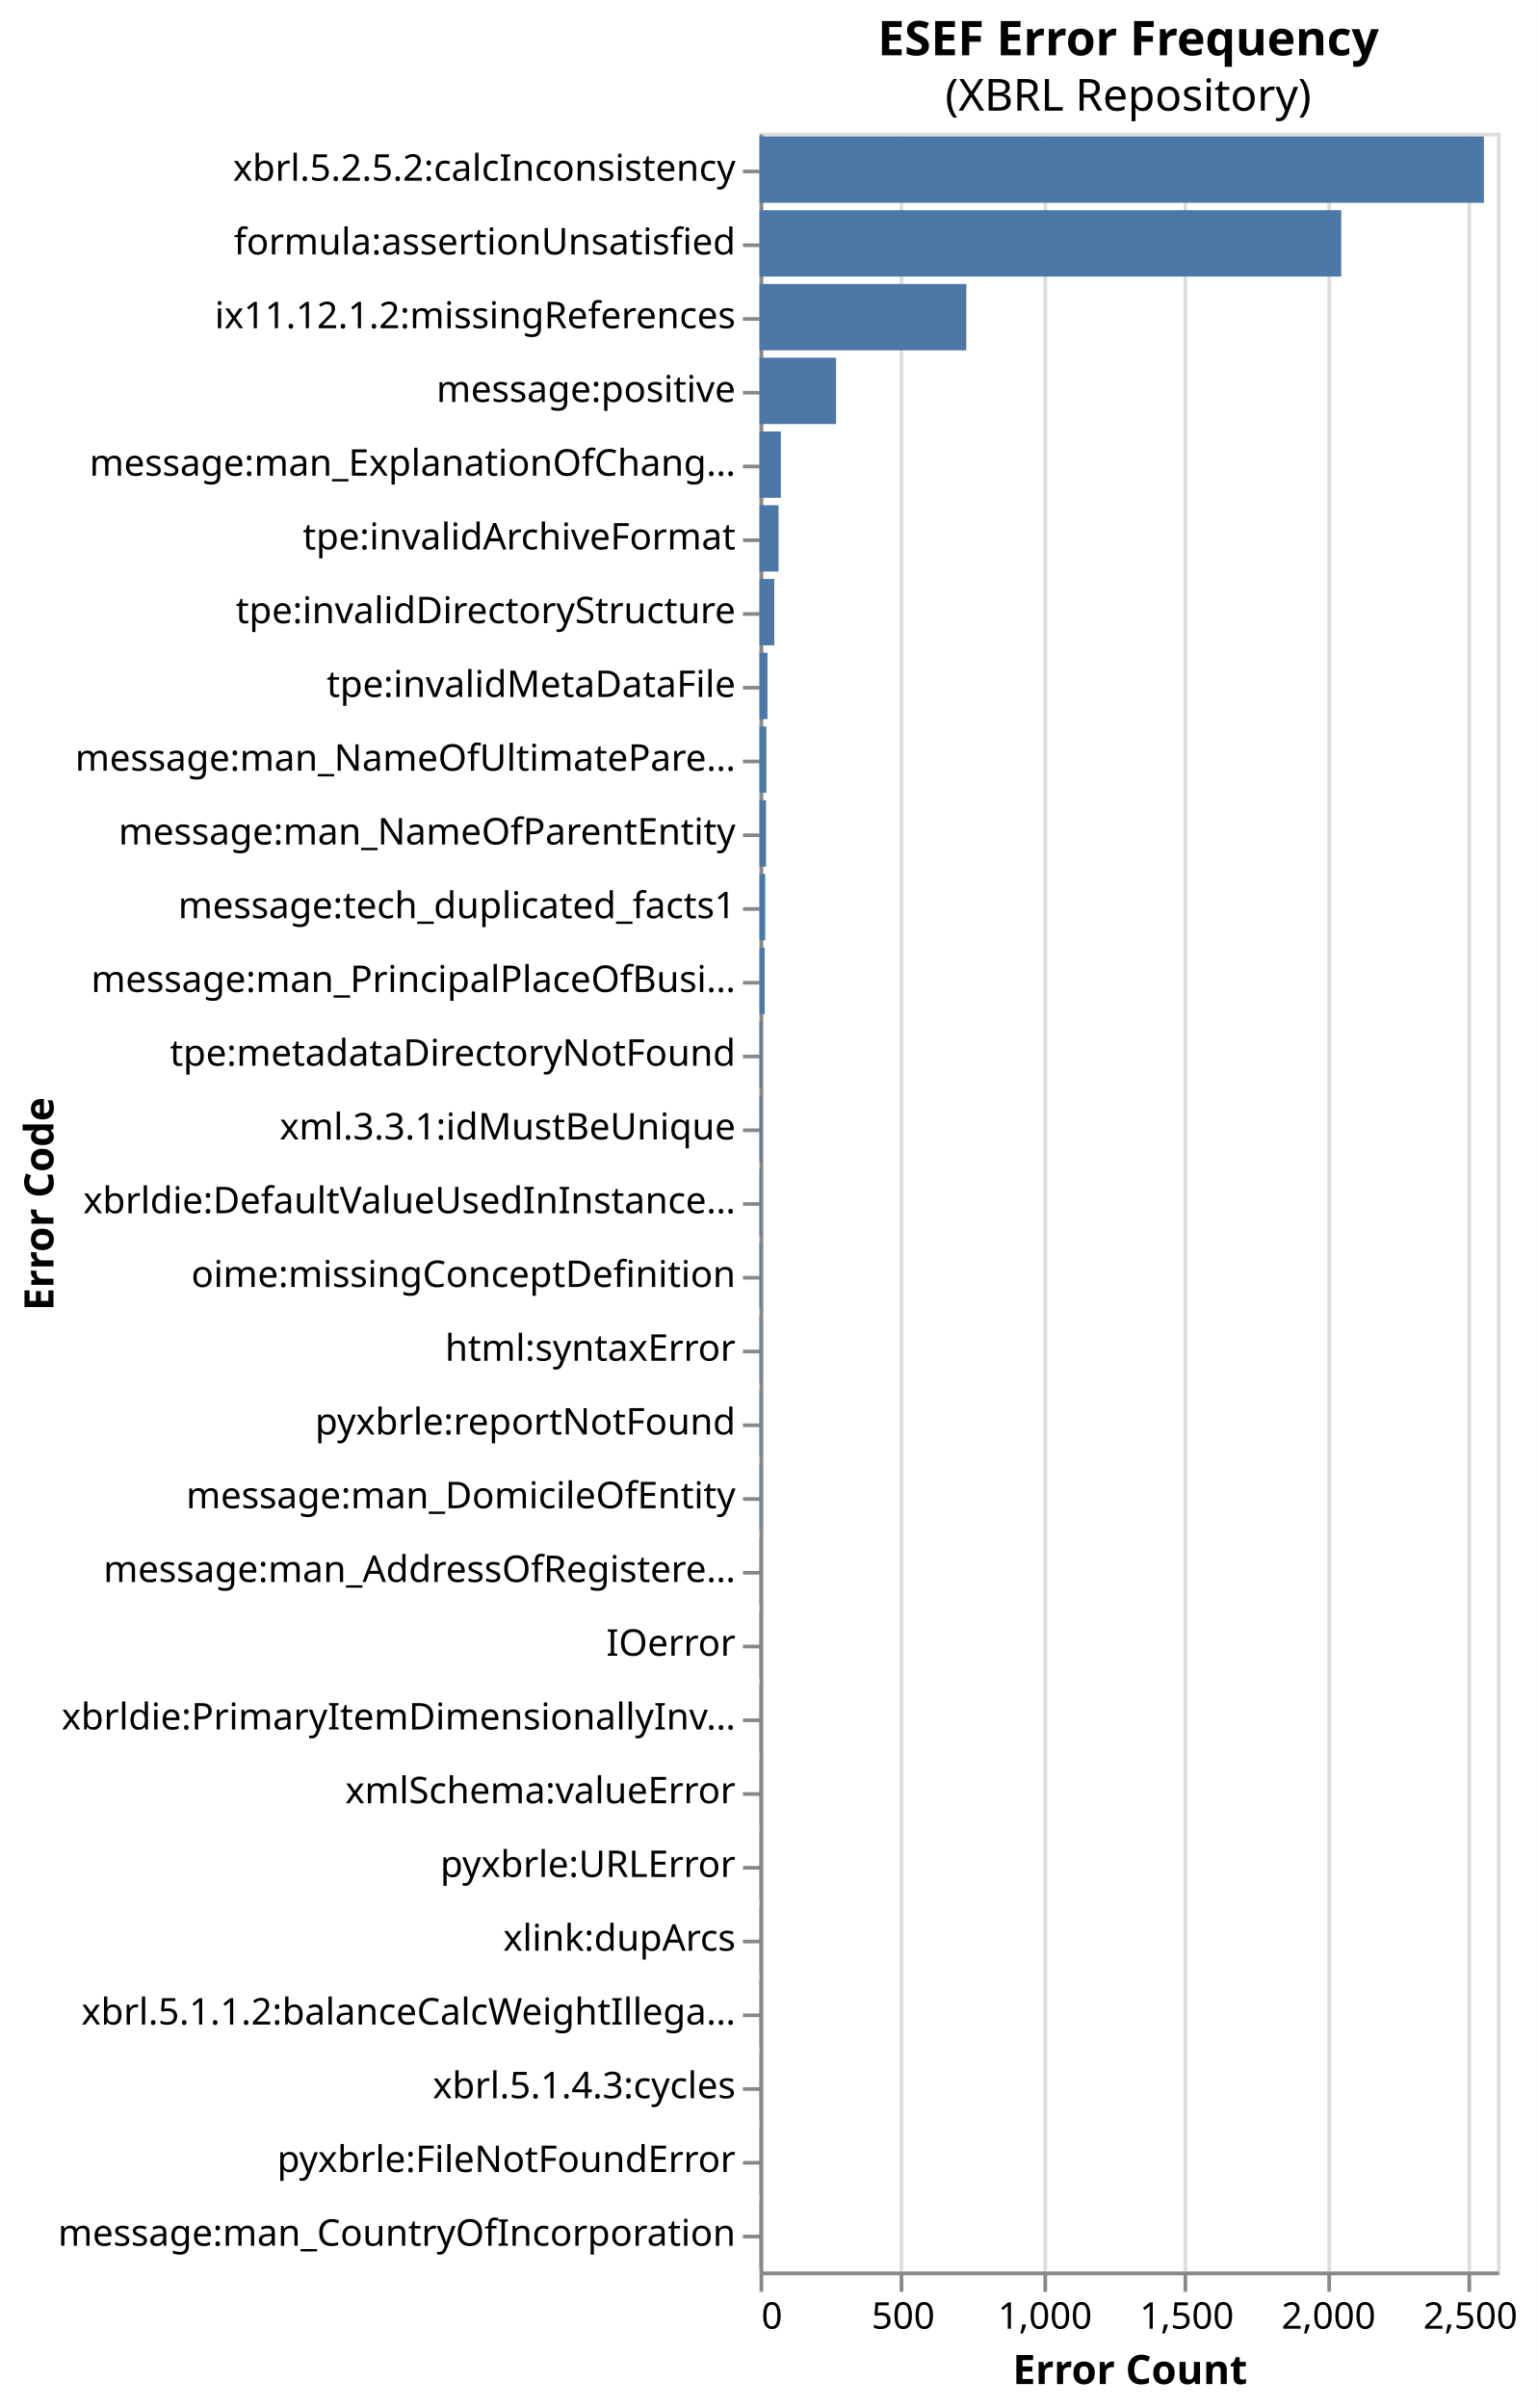
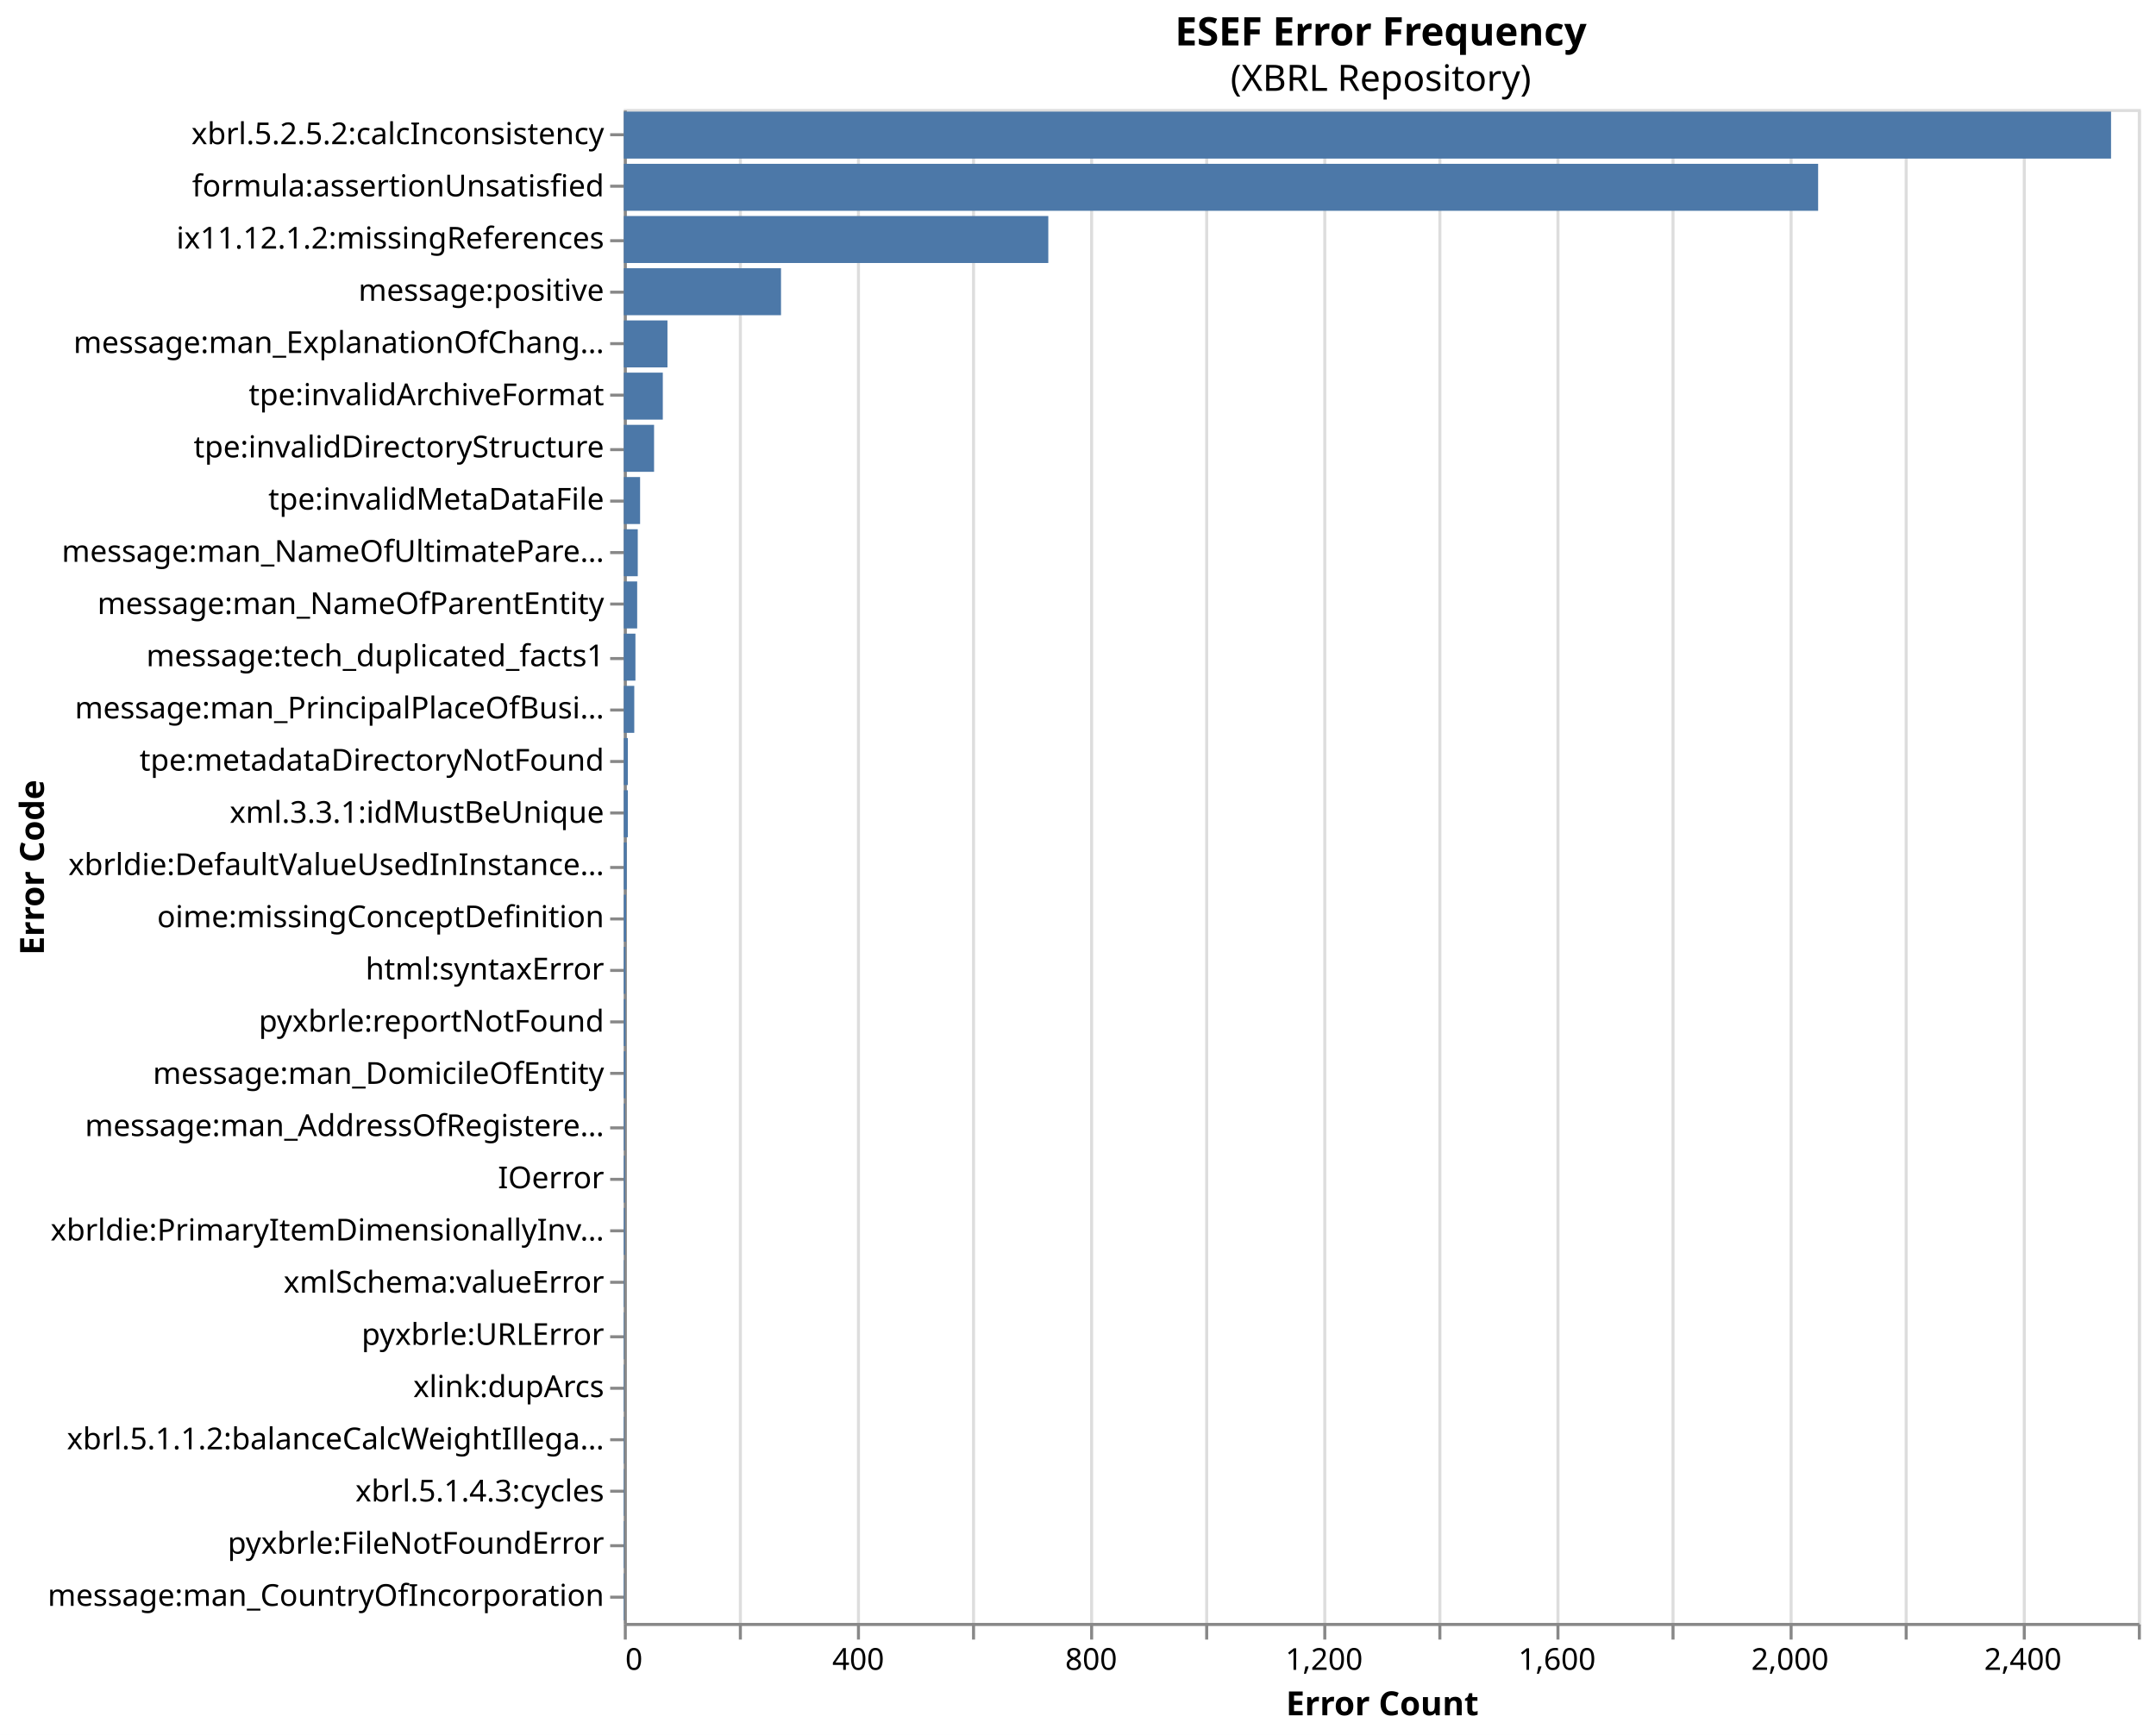
- <svg xmlns="http://www.w3.org/2000/svg" version="1.1" class="marks" width="417" height="653" viewBox="0 0 417 653">
-   <rect width="417" height="653" fill="white" />
+ <svg xmlns="http://www.w3.org/2000/svg" version="1.1" class="marks" width="712" height="573" viewBox="0 0 712 573">
+   <rect width="712" height="573" fill="white" />
  <g fill="none" stroke-miterlimit="10" transform="translate(206,36)">
    <g class="mark-group role-frame root" role="graphics-object" aria-roledescription="group mark container">
      <g transform="translate(0,0)">
-         <path class="background" aria-hidden="true" d="M0.5,0.5h200v580h-200Z" stroke="#ddd" />
+         <path class="background" aria-hidden="true" d="M0.5,0.5h500v500h-500Z" stroke="#ddd" />
        <g>
          <g class="mark-group role-axis" aria-hidden="true">
-             <g transform="translate(0.5,580.5)">
+             <g transform="translate(0.5,500.5)">
              <path class="background" aria-hidden="true" d="M0,0h0v0h0Z" pointer-events="none" />
              <g>
                <g class="mark-rule role-axis-grid" pointer-events="none">
-                   <line transform="translate(0,0)" x2="0" y2="-580" stroke="#ddd" stroke-width="1" opacity="1" />
-                   <line transform="translate(38,0)" x2="0" y2="-580" stroke="#ddd" stroke-width="1" opacity="1" />
-                   <line transform="translate(77,0)" x2="0" y2="-580" stroke="#ddd" stroke-width="1" opacity="1" />
-                   <line transform="translate(115,0)" x2="0" y2="-580" stroke="#ddd" stroke-width="1" opacity="1" />
-                   <line transform="translate(154,0)" x2="0" y2="-580" stroke="#ddd" stroke-width="1" opacity="1" />
-                   <line transform="translate(192,0)" x2="0" y2="-580" stroke="#ddd" stroke-width="1" opacity="1" />
+                   <line transform="translate(0,0)" x2="0" y2="-500" stroke="#ddd" stroke-width="1" opacity="1" />
+                   <line transform="translate(38,0)" x2="0" y2="-500" stroke="#ddd" stroke-width="1" opacity="1" />
+                   <line transform="translate(77,0)" x2="0" y2="-500" stroke="#ddd" stroke-width="1" opacity="1" />
+                   <line transform="translate(115,0)" x2="0" y2="-500" stroke="#ddd" stroke-width="1" opacity="1" />
+                   <line transform="translate(154,0)" x2="0" y2="-500" stroke="#ddd" stroke-width="1" opacity="1" />
+                   <line transform="translate(192,0)" x2="0" y2="-500" stroke="#ddd" stroke-width="1" opacity="1" />
+                   <line transform="translate(231,0)" x2="0" y2="-500" stroke="#ddd" stroke-width="1" opacity="1" />
+                   <line transform="translate(269,0)" x2="0" y2="-500" stroke="#ddd" stroke-width="1" opacity="1" />
+                   <line transform="translate(308,0)" x2="0" y2="-500" stroke="#ddd" stroke-width="1" opacity="1" />
+                   <line transform="translate(346,0)" x2="0" y2="-500" stroke="#ddd" stroke-width="1" opacity="1" />
+                   <line transform="translate(385,0)" x2="0" y2="-500" stroke="#ddd" stroke-width="1" opacity="1" />
+                   <line transform="translate(423,0)" x2="0" y2="-500" stroke="#ddd" stroke-width="1" opacity="1" />
+                   <line transform="translate(462,0)" x2="0" y2="-500" stroke="#ddd" stroke-width="1" opacity="1" />
+                   <line transform="translate(500,0)" x2="0" y2="-500" stroke="#ddd" stroke-width="1" opacity="1" />
                </g>
              </g>
              <path class="foreground" aria-hidden="true" d="" pointer-events="none" display="none" />
            </g>
          </g>
          <g class="mark-group role-axis" role="graphics-symbol" aria-roledescription="axis" aria-label="X-axis titled 'Error Count' for a linear scale with values from 0 to 2,600">
-             <g transform="translate(0.5,580.5)">
+             <g transform="translate(0.5,500.5)">
              <path class="background" aria-hidden="true" d="M0,0h0v0h0Z" pointer-events="none" />
              <g>
                <g class="mark-rule role-axis-tick" pointer-events="none">
                  <line transform="translate(0,0)" x2="0" y2="5" stroke="#888" stroke-width="1" opacity="1" />
                  <line transform="translate(38,0)" x2="0" y2="5" stroke="#888" stroke-width="1" opacity="1" />
                  <line transform="translate(77,0)" x2="0" y2="5" stroke="#888" stroke-width="1" opacity="1" />
                  <line transform="translate(115,0)" x2="0" y2="5" stroke="#888" stroke-width="1" opacity="1" />
                  <line transform="translate(154,0)" x2="0" y2="5" stroke="#888" stroke-width="1" opacity="1" />
                  <line transform="translate(192,0)" x2="0" y2="5" stroke="#888" stroke-width="1" opacity="1" />
+                   <line transform="translate(231,0)" x2="0" y2="5" stroke="#888" stroke-width="1" opacity="1" />
+                   <line transform="translate(269,0)" x2="0" y2="5" stroke="#888" stroke-width="1" opacity="1" />
+                   <line transform="translate(308,0)" x2="0" y2="5" stroke="#888" stroke-width="1" opacity="1" />
+                   <line transform="translate(346,0)" x2="0" y2="5" stroke="#888" stroke-width="1" opacity="1" />
+                   <line transform="translate(385,0)" x2="0" y2="5" stroke="#888" stroke-width="1" opacity="1" />
+                   <line transform="translate(423,0)" x2="0" y2="5" stroke="#888" stroke-width="1" opacity="1" />
+                   <line transform="translate(462,0)" x2="0" y2="5" stroke="#888" stroke-width="1" opacity="1" />
+                   <line transform="translate(500,0)" x2="0" y2="5" stroke="#888" stroke-width="1" opacity="1" />
                </g>
                <g class="mark-text role-axis-label" pointer-events="none">
                  <text text-anchor="start" transform="translate(0,15)" font-family="sans-serif" font-size="10px" fill="#000" opacity="1">0</text>
-                   <text text-anchor="middle" transform="translate(38.46154,15)" font-family="sans-serif" font-size="10px" fill="#000" opacity="1">500</text>
-                   <text text-anchor="middle" transform="translate(76.92308,15)" font-family="sans-serif" font-size="10px" fill="#000" opacity="1">1,000</text>
-                   <text text-anchor="middle" transform="translate(115.3846,15)" font-family="sans-serif" font-size="10px" fill="#000" opacity="1">1,500</text>
-                   <text text-anchor="middle" transform="translate(153.8462,15)" font-family="sans-serif" font-size="10px" fill="#000" opacity="1">2,000</text>
-                   <text text-anchor="middle" transform="translate(192.3077,15)" font-family="sans-serif" font-size="10px" fill="#000" opacity="1">2,500</text>
+                   <text text-anchor="middle" transform="translate(38.46154,15)" font-family="sans-serif" font-size="10px" fill="#000" opacity="0">200</text>
+                   <text text-anchor="middle" transform="translate(76.92308,15)" font-family="sans-serif" font-size="10px" fill="#000" opacity="1">400</text>
+                   <text text-anchor="middle" transform="translate(115.3846,15)" font-family="sans-serif" font-size="10px" fill="#000" opacity="0">600</text>
+                   <text text-anchor="middle" transform="translate(153.8462,15)" font-family="sans-serif" font-size="10px" fill="#000" opacity="1">800</text>
+                   <text text-anchor="middle" transform="translate(192.3077,15)" font-family="sans-serif" font-size="10px" fill="#000" opacity="0">1,000</text>
+                   <text text-anchor="middle" transform="translate(230.7692,15)" font-family="sans-serif" font-size="10px" fill="#000" opacity="1">1,200</text>
+                   <text text-anchor="middle" transform="translate(269.2308,15)" font-family="sans-serif" font-size="10px" fill="#000" opacity="0">1,400</text>
+                   <text text-anchor="middle" transform="translate(307.6923,15)" font-family="sans-serif" font-size="10px" fill="#000" opacity="1">1,600</text>
+                   <text text-anchor="middle" transform="translate(346.1538,15)" font-family="sans-serif" font-size="10px" fill="#000" opacity="0">1,800</text>
+                   <text text-anchor="middle" transform="translate(384.6154,15)" font-family="sans-serif" font-size="10px" fill="#000" opacity="1">2,000</text>
+                   <text text-anchor="middle" transform="translate(423.0769,15)" font-family="sans-serif" font-size="10px" fill="#000" opacity="0">2,200</text>
+                   <text text-anchor="middle" transform="translate(461.5385,15)" font-family="sans-serif" font-size="10px" fill="#000" opacity="1">2,400</text>
+                   <text text-anchor="end" transform="translate(500,15)" font-family="sans-serif" font-size="10px" fill="#000" opacity="0">2,600</text>
                </g>
                <g class="mark-rule role-axis-domain" pointer-events="none">
-                   <line transform="translate(0,0)" x2="200" y2="0" stroke="#888" stroke-width="1" opacity="1" />
+                   <line transform="translate(0,0)" x2="500" y2="0" stroke="#888" stroke-width="1" opacity="1" />
                </g>
                <g class="mark-text role-axis-title" pointer-events="none">
-                   <text text-anchor="middle" transform="translate(100,30)" font-family="sans-serif" font-size="11px" font-weight="bold" fill="#000" opacity="1">Error Count</text>
+                   <text text-anchor="middle" transform="translate(250,30)" font-family="sans-serif" font-size="11px" font-weight="bold" fill="#000" opacity="1">Error Count</text>
                </g>
              </g>
              <path class="foreground" aria-hidden="true" d="" pointer-events="none" display="none" />
            </g>
          </g>
          <g class="mark-group role-axis" role="graphics-symbol" aria-roledescription="axis" aria-label="Y-axis titled 'Error Code' for a discrete scale with 29 values: xbrl.5.2.5.2:calcInconsistency, formula:assertionUnsatisfied, ix11.12.1.2:missingReferences, message:positive, message:man_ExplanationOfChangeInNameOfReportingEntityOrOtherMeansOfIdentificationFromEndOfPrecedingReportingPeriod, ending with message:man_CountryOfIncorporation">
            <g transform="translate(0.5,0.5)">
              <path class="background" aria-hidden="true" d="M0,0h0v0h0Z" pointer-events="none" />
              <g>
                <g class="mark-rule role-axis-tick" pointer-events="none">
-                   <line transform="translate(0,10)" x2="-5" y2="0" stroke="#888" stroke-width="1" opacity="1" />
-                   <line transform="translate(0,30)" x2="-5" y2="0" stroke="#888" stroke-width="1" opacity="1" />
-                   <line transform="translate(0,50)" x2="-5" y2="0" stroke="#888" stroke-width="1" opacity="1" />
-                   <line transform="translate(0,70)" x2="-5" y2="0" stroke="#888" stroke-width="1" opacity="1" />
-                   <line transform="translate(0,90)" x2="-5" y2="0" stroke="#888" stroke-width="1" opacity="1" />
-                   <line transform="translate(0,110)" x2="-5" y2="0" stroke="#888" stroke-width="1" opacity="1" />
-                   <line transform="translate(0,130)" x2="-5" y2="0" stroke="#888" stroke-width="1" opacity="1" />
-                   <line transform="translate(0,150)" x2="-5" y2="0" stroke="#888" stroke-width="1" opacity="1" />
-                   <line transform="translate(0,170)" x2="-5" y2="0" stroke="#888" stroke-width="1" opacity="1" />
-                   <line transform="translate(0,190)" x2="-5" y2="0" stroke="#888" stroke-width="1" opacity="1" />
-                   <line transform="translate(0,210)" x2="-5" y2="0" stroke="#888" stroke-width="1" opacity="1" />
-                   <line transform="translate(0,230)" x2="-5" y2="0" stroke="#888" stroke-width="1" opacity="1" />
+                   <line transform="translate(0,8)" x2="-5" y2="0" stroke="#888" stroke-width="1" opacity="1" />
+                   <line transform="translate(0,25)" x2="-5" y2="0" stroke="#888" stroke-width="1" opacity="1" />
+                   <line transform="translate(0,43)" x2="-5" y2="0" stroke="#888" stroke-width="1" opacity="1" />
+                   <line transform="translate(0,60)" x2="-5" y2="0" stroke="#888" stroke-width="1" opacity="1" />
+                   <line transform="translate(0,77)" x2="-5" y2="0" stroke="#888" stroke-width="1" opacity="1" />
+                   <line transform="translate(0,94)" x2="-5" y2="0" stroke="#888" stroke-width="1" opacity="1" />
+                   <line transform="translate(0,112)" x2="-5" y2="0" stroke="#888" stroke-width="1" opacity="1" />
+                   <line transform="translate(0,129)" x2="-5" y2="0" stroke="#888" stroke-width="1" opacity="1" />
+                   <line transform="translate(0,146)" x2="-5" y2="0" stroke="#888" stroke-width="1" opacity="1" />
+                   <line transform="translate(0,163)" x2="-5" y2="0" stroke="#888" stroke-width="1" opacity="1" />
+                   <line transform="translate(0,181)" x2="-5" y2="0" stroke="#888" stroke-width="1" opacity="1" />
+                   <line transform="translate(0,198)" x2="-5" y2="0" stroke="#888" stroke-width="1" opacity="1" />
+                   <line transform="translate(0,215)" x2="-5" y2="0" stroke="#888" stroke-width="1" opacity="1" />
+                   <line transform="translate(0,232)" x2="-5" y2="0" stroke="#888" stroke-width="1" opacity="1" />
                  <line transform="translate(0,250)" x2="-5" y2="0" stroke="#888" stroke-width="1" opacity="1" />
-                   <line transform="translate(0,270)" x2="-5" y2="0" stroke="#888" stroke-width="1" opacity="1" />
-                   <line transform="translate(0,290)" x2="-5" y2="0" stroke="#888" stroke-width="1" opacity="1" />
-                   <line transform="translate(0,310)" x2="-5" y2="0" stroke="#888" stroke-width="1" opacity="1" />
-                   <line transform="translate(0,330)" x2="-5" y2="0" stroke="#888" stroke-width="1" opacity="1" />
-                   <line transform="translate(0,350)" x2="-5" y2="0" stroke="#888" stroke-width="1" opacity="1" />
+                   <line transform="translate(0,267)" x2="-5" y2="0" stroke="#888" stroke-width="1" opacity="1" />
+                   <line transform="translate(0,284)" x2="-5" y2="0" stroke="#888" stroke-width="1" opacity="1" />
+                   <line transform="translate(0,301)" x2="-5" y2="0" stroke="#888" stroke-width="1" opacity="1" />
+                   <line transform="translate(0,318)" x2="-5" y2="0" stroke="#888" stroke-width="1" opacity="1" />
+                   <line transform="translate(0,336)" x2="-5" y2="0" stroke="#888" stroke-width="1" opacity="1" />
+                   <line transform="translate(0,353)" x2="-5" y2="0" stroke="#888" stroke-width="1" opacity="1" />
                  <line transform="translate(0,370)" x2="-5" y2="0" stroke="#888" stroke-width="1" opacity="1" />
-                   <line transform="translate(0,390)" x2="-5" y2="0" stroke="#888" stroke-width="1" opacity="1" />
-                   <line transform="translate(0,410)" x2="-5" y2="0" stroke="#888" stroke-width="1" opacity="1" />
-                   <line transform="translate(0,430)" x2="-5" y2="0" stroke="#888" stroke-width="1" opacity="1" />
-                   <line transform="translate(0,450)" x2="-5" y2="0" stroke="#888" stroke-width="1" opacity="1" />
-                   <line transform="translate(0,470)" x2="-5" y2="0" stroke="#888" stroke-width="1" opacity="1" />
-                   <line transform="translate(0,490)" x2="-5" y2="0" stroke="#888" stroke-width="1" opacity="1" />
-                   <line transform="translate(0,510)" x2="-5" y2="0" stroke="#888" stroke-width="1" opacity="1" />
-                   <line transform="translate(0,530)" x2="-5" y2="0" stroke="#888" stroke-width="1" opacity="1" />
-                   <line transform="translate(0,550)" x2="-5" y2="0" stroke="#888" stroke-width="1" opacity="1" />
-                   <line transform="translate(0,570)" x2="-5" y2="0" stroke="#888" stroke-width="1" opacity="1" />
+                   <line transform="translate(0,387)" x2="-5" y2="0" stroke="#888" stroke-width="1" opacity="1" />
+                   <line transform="translate(0,405)" x2="-5" y2="0" stroke="#888" stroke-width="1" opacity="1" />
+                   <line transform="translate(0,422)" x2="-5" y2="0" stroke="#888" stroke-width="1" opacity="1" />
+                   <line transform="translate(0,439)" x2="-5" y2="0" stroke="#888" stroke-width="1" opacity="1" />
+                   <line transform="translate(0,456)" x2="-5" y2="0" stroke="#888" stroke-width="1" opacity="1" />
+                   <line transform="translate(0,474)" x2="-5" y2="0" stroke="#888" stroke-width="1" opacity="1" />
+                   <line transform="translate(0,491)" x2="-5" y2="0" stroke="#888" stroke-width="1" opacity="1" />
                </g>
                <g class="mark-text role-axis-label" pointer-events="none">
-                   <text text-anchor="end" transform="translate(-7,12.5)" font-family="sans-serif" font-size="10px" fill="#000" opacity="1">xbrl.5.2.5.2:calcInconsistency</text>
-                   <text text-anchor="end" transform="translate(-7,32.5)" font-family="sans-serif" font-size="10px" fill="#000" opacity="1">formula:assertionUnsatisfied</text>
-                   <text text-anchor="end" transform="translate(-7,52.5)" font-family="sans-serif" font-size="10px" fill="#000" opacity="1">ix11.12.1.2:missingReferences</text>
-                   <text text-anchor="end" transform="translate(-7,72.5)" font-family="sans-serif" font-size="10px" fill="#000" opacity="1">message:positive</text>
-                   <text text-anchor="end" transform="translate(-7,92.5)" font-family="sans-serif" font-size="10px" fill="#000" opacity="1">message:man_ExplanationOfChang…</text>
-                   <text text-anchor="end" transform="translate(-7,112.5)" font-family="sans-serif" font-size="10px" fill="#000" opacity="1">tpe:invalidArchiveFormat</text>
-                   <text text-anchor="end" transform="translate(-7,132.5)" font-family="sans-serif" font-size="10px" fill="#000" opacity="1">tpe:invalidDirectoryStructure</text>
-                   <text text-anchor="end" transform="translate(-7,152.5)" font-family="sans-serif" font-size="10px" fill="#000" opacity="1">tpe:invalidMetaDataFile</text>
-                   <text text-anchor="end" transform="translate(-7,172.5)" font-family="sans-serif" font-size="10px" fill="#000" opacity="1">message:man_NameOfUltimatePare…</text>
-                   <text text-anchor="end" transform="translate(-7,192.5)" font-family="sans-serif" font-size="10px" fill="#000" opacity="1">message:man_NameOfParentEntity</text>
-                   <text text-anchor="end" transform="translate(-7,212.5)" font-family="sans-serif" font-size="10px" fill="#000" opacity="1">message:tech_duplicated_facts1</text>
-                   <text text-anchor="end" transform="translate(-7,232.5)" font-family="sans-serif" font-size="10px" fill="#000" opacity="1">message:man_PrincipalPlaceOfBusi…</text>
-                   <text text-anchor="end" transform="translate(-7,252.5)" font-family="sans-serif" font-size="10px" fill="#000" opacity="1">tpe:metadataDirectoryNotFound</text>
-                   <text text-anchor="end" transform="translate(-7,272.5)" font-family="sans-serif" font-size="10px" fill="#000" opacity="1">xml.3.3.1:idMustBeUnique</text>
-                   <text text-anchor="end" transform="translate(-7,292.5)" font-family="sans-serif" font-size="10px" fill="#000" opacity="1">xbrldie:DefaultValueUsedInInstance…</text>
-                   <text text-anchor="end" transform="translate(-7,312.5)" font-family="sans-serif" font-size="10px" fill="#000" opacity="1">oime:missingConceptDefinition</text>
-                   <text text-anchor="end" transform="translate(-7,332.5)" font-family="sans-serif" font-size="10px" fill="#000" opacity="1">html:syntaxError</text>
-                   <text text-anchor="end" transform="translate(-7,352.5)" font-family="sans-serif" font-size="10px" fill="#000" opacity="1">pyxbrle:reportNotFound</text>
-                   <text text-anchor="end" transform="translate(-7,372.5)" font-family="sans-serif" font-size="10px" fill="#000" opacity="1">message:man_DomicileOfEntity</text>
-                   <text text-anchor="end" transform="translate(-7,392.5)" font-family="sans-serif" font-size="10px" fill="#000" opacity="1">message:man_AddressOfRegistere…</text>
-                   <text text-anchor="end" transform="translate(-7,412.5)" font-family="sans-serif" font-size="10px" fill="#000" opacity="1">IOerror</text>
-                   <text text-anchor="end" transform="translate(-7,432.5)" font-family="sans-serif" font-size="10px" fill="#000" opacity="1">xbrldie:PrimaryItemDimensionallyInv…</text>
-                   <text text-anchor="end" transform="translate(-7,452.5)" font-family="sans-serif" font-size="10px" fill="#000" opacity="1">xmlSchema:valueError</text>
-                   <text text-anchor="end" transform="translate(-7,472.5)" font-family="sans-serif" font-size="10px" fill="#000" opacity="1">pyxbrle:URLError</text>
-                   <text text-anchor="end" transform="translate(-7,492.5)" font-family="sans-serif" font-size="10px" fill="#000" opacity="1">xlink:dupArcs</text>
-                   <text text-anchor="end" transform="translate(-7,512.5)" font-family="sans-serif" font-size="10px" fill="#000" opacity="1">xbrl.5.1.1.2:balanceCalcWeightIllega…</text>
-                   <text text-anchor="end" transform="translate(-7,532.5)" font-family="sans-serif" font-size="10px" fill="#000" opacity="1">xbrl.5.1.4.3:cycles</text>
-                   <text text-anchor="end" transform="translate(-7,552.5)" font-family="sans-serif" font-size="10px" fill="#000" opacity="1">pyxbrle:FileNotFoundError</text>
-                   <text text-anchor="end" transform="translate(-7,572.5)" font-family="sans-serif" font-size="10px" fill="#000" opacity="1">message:man_CountryOfIncorporation</text>
+                   <text text-anchor="end" transform="translate(-7,11.12069)" font-family="sans-serif" font-size="10px" fill="#000" opacity="1">xbrl.5.2.5.2:calcInconsistency</text>
+                   <text text-anchor="end" transform="translate(-7,28.36207)" font-family="sans-serif" font-size="10px" fill="#000" opacity="1">formula:assertionUnsatisfied</text>
+                   <text text-anchor="end" transform="translate(-7,45.60345)" font-family="sans-serif" font-size="10px" fill="#000" opacity="1">ix11.12.1.2:missingReferences</text>
+                   <text text-anchor="end" transform="translate(-7,62.84483)" font-family="sans-serif" font-size="10px" fill="#000" opacity="1">message:positive</text>
+                   <text text-anchor="end" transform="translate(-7,80.08621)" font-family="sans-serif" font-size="10px" fill="#000" opacity="1">message:man_ExplanationOfChang…</text>
+                   <text text-anchor="end" transform="translate(-7,97.32759)" font-family="sans-serif" font-size="10px" fill="#000" opacity="1">tpe:invalidArchiveFormat</text>
+                   <text text-anchor="end" transform="translate(-7,114.569)" font-family="sans-serif" font-size="10px" fill="#000" opacity="1">tpe:invalidDirectoryStructure</text>
+                   <text text-anchor="end" transform="translate(-7,131.8103)" font-family="sans-serif" font-size="10px" fill="#000" opacity="1">tpe:invalidMetaDataFile</text>
+                   <text text-anchor="end" transform="translate(-7,149.0517)" font-family="sans-serif" font-size="10px" fill="#000" opacity="1">message:man_NameOfUltimatePare…</text>
+                   <text text-anchor="end" transform="translate(-7,166.2931)" font-family="sans-serif" font-size="10px" fill="#000" opacity="1">message:man_NameOfParentEntity</text>
+                   <text text-anchor="end" transform="translate(-7,183.5345)" font-family="sans-serif" font-size="10px" fill="#000" opacity="1">message:tech_duplicated_facts1</text>
+                   <text text-anchor="end" transform="translate(-7,200.7759)" font-family="sans-serif" font-size="10px" fill="#000" opacity="1">message:man_PrincipalPlaceOfBusi…</text>
+                   <text text-anchor="end" transform="translate(-7,218.0172)" font-family="sans-serif" font-size="10px" fill="#000" opacity="1">tpe:metadataDirectoryNotFound</text>
+                   <text text-anchor="end" transform="translate(-7,235.2586)" font-family="sans-serif" font-size="10px" fill="#000" opacity="1">xml.3.3.1:idMustBeUnique</text>
+                   <text text-anchor="end" transform="translate(-7,252.5)" font-family="sans-serif" font-size="10px" fill="#000" opacity="1">xbrldie:DefaultValueUsedInInstance…</text>
+                   <text text-anchor="end" transform="translate(-7,269.7414)" font-family="sans-serif" font-size="10px" fill="#000" opacity="1">oime:missingConceptDefinition</text>
+                   <text text-anchor="end" transform="translate(-7,286.9828)" font-family="sans-serif" font-size="10px" fill="#000" opacity="1">html:syntaxError</text>
+                   <text text-anchor="end" transform="translate(-7,304.2241)" font-family="sans-serif" font-size="10px" fill="#000" opacity="1">pyxbrle:reportNotFound</text>
+                   <text text-anchor="end" transform="translate(-7,321.4655)" font-family="sans-serif" font-size="10px" fill="#000" opacity="1">message:man_DomicileOfEntity</text>
+                   <text text-anchor="end" transform="translate(-7,338.7069)" font-family="sans-serif" font-size="10px" fill="#000" opacity="1">message:man_AddressOfRegistere…</text>
+                   <text text-anchor="end" transform="translate(-7,355.9483)" font-family="sans-serif" font-size="10px" fill="#000" opacity="1">IOerror</text>
+                   <text text-anchor="end" transform="translate(-7,373.1897)" font-family="sans-serif" font-size="10px" fill="#000" opacity="1">xbrldie:PrimaryItemDimensionallyInv…</text>
+                   <text text-anchor="end" transform="translate(-7,390.431)" font-family="sans-serif" font-size="10px" fill="#000" opacity="1">xmlSchema:valueError</text>
+                   <text text-anchor="end" transform="translate(-7,407.6724)" font-family="sans-serif" font-size="10px" fill="#000" opacity="1">pyxbrle:URLError</text>
+                   <text text-anchor="end" transform="translate(-7,424.9138)" font-family="sans-serif" font-size="10px" fill="#000" opacity="1">xlink:dupArcs</text>
+                   <text text-anchor="end" transform="translate(-7,442.1552)" font-family="sans-serif" font-size="10px" fill="#000" opacity="1">xbrl.5.1.1.2:balanceCalcWeightIllega…</text>
+                   <text text-anchor="end" transform="translate(-7,459.3966)" font-family="sans-serif" font-size="10px" fill="#000" opacity="1">xbrl.5.1.4.3:cycles</text>
+                   <text text-anchor="end" transform="translate(-7,476.6379)" font-family="sans-serif" font-size="10px" fill="#000" opacity="1">pyxbrle:FileNotFoundError</text>
+                   <text text-anchor="end" transform="translate(-7,493.8793)" font-family="sans-serif" font-size="10px" fill="#000" opacity="1">message:man_CountryOfIncorporation</text>
                </g>
                <g class="mark-rule role-axis-domain" pointer-events="none">
-                   <line transform="translate(0,0)" x2="0" y2="580" stroke="#888" stroke-width="1" opacity="1" />
+                   <line transform="translate(0,0)" x2="0" y2="500" stroke="#888" stroke-width="1" opacity="1" />
                </g>
                <g class="mark-text role-axis-title" pointer-events="none">
-                   <text text-anchor="middle" transform="translate(-190,290) rotate(-90) translate(0,-2)" font-family="sans-serif" font-size="11px" font-weight="bold" fill="#000" opacity="1">Error Code</text>
+                   <text text-anchor="middle" transform="translate(-190,250) rotate(-90) translate(0,-2)" font-family="sans-serif" font-size="11px" font-weight="bold" fill="#000" opacity="1">Error Code</text>
                </g>
              </g>
              <path class="foreground" aria-hidden="true" d="" pointer-events="none" display="none" />
            </g>
          </g>
          <g class="mark-rect role-mark marks" role="graphics-object" aria-roledescription="rect mark container">
-             <path aria-label="Error Code: xbrl.5.2.5.2:calcInconsistency; Error Count: 2554" role="graphics-symbol" aria-roledescription="bar" d="M0,1h196.462v18h-196.462Z" fill="#4c78a8" />
-             <path aria-label="Error Code: message:man_ExplanationOfChangeInNameOfReportingEntityOrOtherMeansOfIdentificationFromEndOfPrecedingReportingPeriod; Error Count: 75" role="graphics-symbol" aria-roledescription="bar" d="M0,81h5.769v18h-5.769Z" fill="#4c78a8" />
-             <path aria-label="Error Code: message:positive; Error Count: 270" role="graphics-symbol" aria-roledescription="bar" d="M0,61h20.769v18h-20.769Z" fill="#4c78a8" />
-             <path aria-label="Error Code: message:man_NameOfParentEntity; Error Count: 23" role="graphics-symbol" aria-roledescription="bar" d="M0,181h1.769v18h-1.769Z" fill="#4c78a8" />
-             <path aria-label="Error Code: message:man_NameOfUltimateParentOfGroup; Error Count: 24" role="graphics-symbol" aria-roledescription="bar" d="M0,161h1.846v18h-1.846Z" fill="#4c78a8" />
-             <path aria-label="Error Code: formula:assertionUnsatisfied; Error Count: 2051" role="graphics-symbol" aria-roledescription="bar" d="M0,21h157.769v18h-157.769Z" fill="#4c78a8" />
-             <path aria-label="Error Code: tpe:invalidDirectoryStructure; Error Count: 52" role="graphics-symbol" aria-roledescription="bar" d="M0,121h4v18h-4Z" fill="#4c78a8" />
-             <path aria-label="Error Code: tpe:invalidArchiveFormat; Error Count: 67" role="graphics-symbol" aria-roledescription="bar" d="M0,101h5.154v18h-5.154Z" fill="#4c78a8" />
-             <path aria-label="Error Code: html:syntaxError; Error Count: 3" role="graphics-symbol" aria-roledescription="bar" d="M0,321h0.231v18h-0.231Z" fill="#4c78a8" />
-             <path aria-label="Error Code: xmlSchema:valueError; Error Count: 1" role="graphics-symbol" aria-roledescription="bar" d="M0,441h0.077v18h-0.077Z" fill="#4c78a8" />
-             <path aria-label="Error Code: tpe:invalidMetaDataFile; Error Count: 28" role="graphics-symbol" aria-roledescription="bar" d="M0,141h2.154v18h-2.154Z" fill="#4c78a8" />
-             <path aria-label="Error Code: tpe:metadataDirectoryNotFound; Error Count: 7" role="graphics-symbol" aria-roledescription="bar" d="M0,241h0.538v18h-0.538Z" fill="#4c78a8" />
-             <path aria-label="Error Code: message:man_PrincipalPlaceOfBusiness; Error Count: 18" role="graphics-symbol" aria-roledescription="bar" d="M0,221h1.385v18h-1.385Z" fill="#4c78a8" />
-             <path aria-label="Error Code: pyxbrle:reportNotFound; Error Count: 3" role="graphics-symbol" aria-roledescription="bar" d="M0,341h0.231v18h-0.231Z" fill="#4c78a8" />
-             <path aria-label="Error Code: message:tech_duplicated_facts1; Error Count: 20" role="graphics-symbol" aria-roledescription="bar" d="M0,201h1.538v18h-1.538Z" fill="#4c78a8" />
-             <path aria-label="Error Code: message:man_DomicileOfEntity; Error Count: 3" role="graphics-symbol" aria-roledescription="bar" d="M0,361h0.231v18h-0.231Z" fill="#4c78a8" />
-             <path aria-label="Error Code: oime:missingConceptDefinition; Error Count: 4" role="graphics-symbol" aria-roledescription="bar" d="M0,301h0.308v18h-0.308Z" fill="#4c78a8" />
-             <path aria-label="Error Code: message:man_AddressOfRegisteredOfficeOfEntity; Error Count: 2" role="graphics-symbol" aria-roledescription="bar" d="M0,381h0.154v18h-0.154Z" fill="#4c78a8" />
-             <path aria-label="Error Code: pyxbrle:URLError; Error Count: 1" role="graphics-symbol" aria-roledescription="bar" d="M0,461h0.077v18h-0.077Z" fill="#4c78a8" />
-             <path aria-label="Error Code: IOerror; Error Count: 2" role="graphics-symbol" aria-roledescription="bar" d="M0,401h0.154v18h-0.154Z" fill="#4c78a8" />
-             <path aria-label="Error Code: ix11.12.1.2:missingReferences; Error Count: 729" role="graphics-symbol" aria-roledescription="bar" d="M0,41h56.077v18h-56.077Z" fill="#4c78a8" />
-             <path aria-label="Error Code: xlink:dupArcs; Error Count: 1" role="graphics-symbol" aria-roledescription="bar" d="M0,481h0.077v18h-0.077Z" fill="#4c78a8" />
-             <path aria-label="Error Code: xbrl.5.1.1.2:balanceCalcWeightIllegalPositive; Error Count: 1" role="graphics-symbol" aria-roledescription="bar" d="M0,501h0.077v18h-0.077Z" fill="#4c78a8" />
-             <path aria-label="Error Code: xbrl.5.1.4.3:cycles; Error Count: 1" role="graphics-symbol" aria-roledescription="bar" d="M0,521h0.077v18h-0.077Z" fill="#4c78a8" />
-             <path aria-label="Error Code: pyxbrle:FileNotFoundError; Error Count: 1" role="graphics-symbol" aria-roledescription="bar" d="M0,541h0.077v18h-0.077Z" fill="#4c78a8" />
-             <path aria-label="Error Code: xml.3.3.1:idMustBeUnique; Error Count: 7" role="graphics-symbol" aria-roledescription="bar" d="M0,261h0.538v18h-0.538Z" fill="#4c78a8" />
-             <path aria-label="Error Code: xbrldie:PrimaryItemDimensionallyInvalidError; Error Count: 2" role="graphics-symbol" aria-roledescription="bar" d="M0,421h0.154v18h-0.154Z" fill="#4c78a8" />
-             <path aria-label="Error Code: xbrldie:DefaultValueUsedInInstanceError; Error Count: 5" role="graphics-symbol" aria-roledescription="bar" d="M0,281h0.385v18h-0.385Z" fill="#4c78a8" />
-             <path aria-label="Error Code: message:man_CountryOfIncorporation; Error Count: 1" role="graphics-symbol" aria-roledescription="bar" d="M0,561h0.077v18h-0.077Z" fill="#4c78a8" />
+             <path aria-label="Error Code: xbrl.5.2.5.2:calcInconsistency; Error Count: 2554" role="graphics-symbol" aria-roledescription="bar" d="M0,0.862h491.154v15.517h-491.154Z" fill="#4c78a8" />
+             <path aria-label="Error Code: message:man_ExplanationOfChangeInNameOfReportingEntityOrOtherMeansOfIdentificationFromEndOfPrecedingReportingPeriod; Error Count: 75" role="graphics-symbol" aria-roledescription="bar" d="M0,69.828h14.423v15.517h-14.423Z" fill="#4c78a8" />
+             <path aria-label="Error Code: message:positive; Error Count: 270" role="graphics-symbol" aria-roledescription="bar" d="M0,52.586h51.923v15.517h-51.923Z" fill="#4c78a8" />
+             <path aria-label="Error Code: message:man_NameOfParentEntity; Error Count: 23" role="graphics-symbol" aria-roledescription="bar" d="M0,156.034h4.423v15.517h-4.423Z" fill="#4c78a8" />
+             <path aria-label="Error Code: message:man_NameOfUltimateParentOfGroup; Error Count: 24" role="graphics-symbol" aria-roledescription="bar" d="M0,138.793h4.615v15.517h-4.615Z" fill="#4c78a8" />
+             <path aria-label="Error Code: formula:assertionUnsatisfied; Error Count: 2051" role="graphics-symbol" aria-roledescription="bar" d="M0,18.103h394.423v15.517h-394.423Z" fill="#4c78a8" />
+             <path aria-label="Error Code: tpe:invalidDirectoryStructure; Error Count: 52" role="graphics-symbol" aria-roledescription="bar" d="M0,104.31h10v15.517h-10Z" fill="#4c78a8" />
+             <path aria-label="Error Code: tpe:invalidArchiveFormat; Error Count: 67" role="graphics-symbol" aria-roledescription="bar" d="M0,87.069h12.885v15.517h-12.885Z" fill="#4c78a8" />
+             <path aria-label="Error Code: html:syntaxError; Error Count: 3" role="graphics-symbol" aria-roledescription="bar" d="M0,276.724h0.577v15.517h-0.577Z" fill="#4c78a8" />
+             <path aria-label="Error Code: xmlSchema:valueError; Error Count: 1" role="graphics-symbol" aria-roledescription="bar" d="M0,380.172h0.192v15.517h-0.192Z" fill="#4c78a8" />
+             <path aria-label="Error Code: tpe:invalidMetaDataFile; Error Count: 28" role="graphics-symbol" aria-roledescription="bar" d="M0,121.552h5.385v15.517h-5.385Z" fill="#4c78a8" />
+             <path aria-label="Error Code: tpe:metadataDirectoryNotFound; Error Count: 7" role="graphics-symbol" aria-roledescription="bar" d="M0,207.759h1.346v15.517h-1.346Z" fill="#4c78a8" />
+             <path aria-label="Error Code: message:man_PrincipalPlaceOfBusiness; Error Count: 18" role="graphics-symbol" aria-roledescription="bar" d="M0,190.517h3.462v15.517h-3.462Z" fill="#4c78a8" />
+             <path aria-label="Error Code: pyxbrle:reportNotFound; Error Count: 3" role="graphics-symbol" aria-roledescription="bar" d="M0,293.966h0.577v15.517h-0.577Z" fill="#4c78a8" />
+             <path aria-label="Error Code: message:tech_duplicated_facts1; Error Count: 20" role="graphics-symbol" aria-roledescription="bar" d="M0,173.276h3.846v15.517h-3.846Z" fill="#4c78a8" />
+             <path aria-label="Error Code: message:man_DomicileOfEntity; Error Count: 3" role="graphics-symbol" aria-roledescription="bar" d="M0,311.207h0.577v15.517h-0.577Z" fill="#4c78a8" />
+             <path aria-label="Error Code: oime:missingConceptDefinition; Error Count: 4" role="graphics-symbol" aria-roledescription="bar" d="M0,259.483h0.769v15.517h-0.769Z" fill="#4c78a8" />
+             <path aria-label="Error Code: message:man_AddressOfRegisteredOfficeOfEntity; Error Count: 2" role="graphics-symbol" aria-roledescription="bar" d="M0,328.448h0.385v15.517h-0.385Z" fill="#4c78a8" />
+             <path aria-label="Error Code: pyxbrle:URLError; Error Count: 1" role="graphics-symbol" aria-roledescription="bar" d="M0,397.414h0.192v15.517h-0.192Z" fill="#4c78a8" />
+             <path aria-label="Error Code: IOerror; Error Count: 2" role="graphics-symbol" aria-roledescription="bar" d="M0,345.69h0.385v15.517h-0.385Z" fill="#4c78a8" />
+             <path aria-label="Error Code: ix11.12.1.2:missingReferences; Error Count: 729" role="graphics-symbol" aria-roledescription="bar" d="M0,35.345h140.192v15.517h-140.192Z" fill="#4c78a8" />
+             <path aria-label="Error Code: xlink:dupArcs; Error Count: 1" role="graphics-symbol" aria-roledescription="bar" d="M0,414.655h0.192v15.517h-0.192Z" fill="#4c78a8" />
+             <path aria-label="Error Code: xbrl.5.1.1.2:balanceCalcWeightIllegalPositive; Error Count: 1" role="graphics-symbol" aria-roledescription="bar" d="M0,431.897h0.192v15.517h-0.192Z" fill="#4c78a8" />
+             <path aria-label="Error Code: xbrl.5.1.4.3:cycles; Error Count: 1" role="graphics-symbol" aria-roledescription="bar" d="M0,449.138h0.192v15.517h-0.192Z" fill="#4c78a8" />
+             <path aria-label="Error Code: pyxbrle:FileNotFoundError; Error Count: 1" role="graphics-symbol" aria-roledescription="bar" d="M0,466.379h0.192v15.517h-0.192Z" fill="#4c78a8" />
+             <path aria-label="Error Code: xml.3.3.1:idMustBeUnique; Error Count: 7" role="graphics-symbol" aria-roledescription="bar" d="M0,225h1.346v15.517h-1.346Z" fill="#4c78a8" />
+             <path aria-label="Error Code: xbrldie:PrimaryItemDimensionallyInvalidError; Error Count: 2" role="graphics-symbol" aria-roledescription="bar" d="M0,362.931h0.385v15.517h-0.385Z" fill="#4c78a8" />
+             <path aria-label="Error Code: xbrldie:DefaultValueUsedInInstanceError; Error Count: 5" role="graphics-symbol" aria-roledescription="bar" d="M0,242.241h0.962v15.517h-0.962Z" fill="#4c78a8" />
+             <path aria-label="Error Code: message:man_CountryOfIncorporation; Error Count: 1" role="graphics-symbol" aria-roledescription="bar" d="M0,483.621h0.192v15.517h-0.192Z" fill="#4c78a8" />
          </g>
          <g class="mark-group role-title">
-             <g transform="translate(100,-31)">
+             <g transform="translate(250,-31)">
              <path class="background" aria-hidden="true" d="M0,0h0v0h0Z" pointer-events="none" />
              <g>
                <g class="mark-text role-title-text" role="graphics-symbol" aria-roledescription="title" aria-label="Title text 'ESEF Error Frequency'" pointer-events="none">
                  <text text-anchor="middle" transform="translate(0,10)" font-family="sans-serif" font-size="13px" font-weight="bold" fill="#000" opacity="1">ESEF Error Frequency</text>
                </g>
                <g class="mark-text role-title-subtitle" role="graphics-symbol" aria-roledescription="subtitle" aria-label="Subtitle text '(XBRL Repository)'" pointer-events="none">
                  <text text-anchor="middle" transform="translate(0,25)" font-family="sans-serif" font-size="12px" fill="#000" opacity="1">(XBRL Repository)</text>
                </g>
              </g>
              <path class="foreground" aria-hidden="true" d="" pointer-events="none" display="none" />
            </g>
          </g>
        </g>
        <path class="foreground" aria-hidden="true" d="" display="none" />
      </g>
    </g>
  </g>
</svg>
